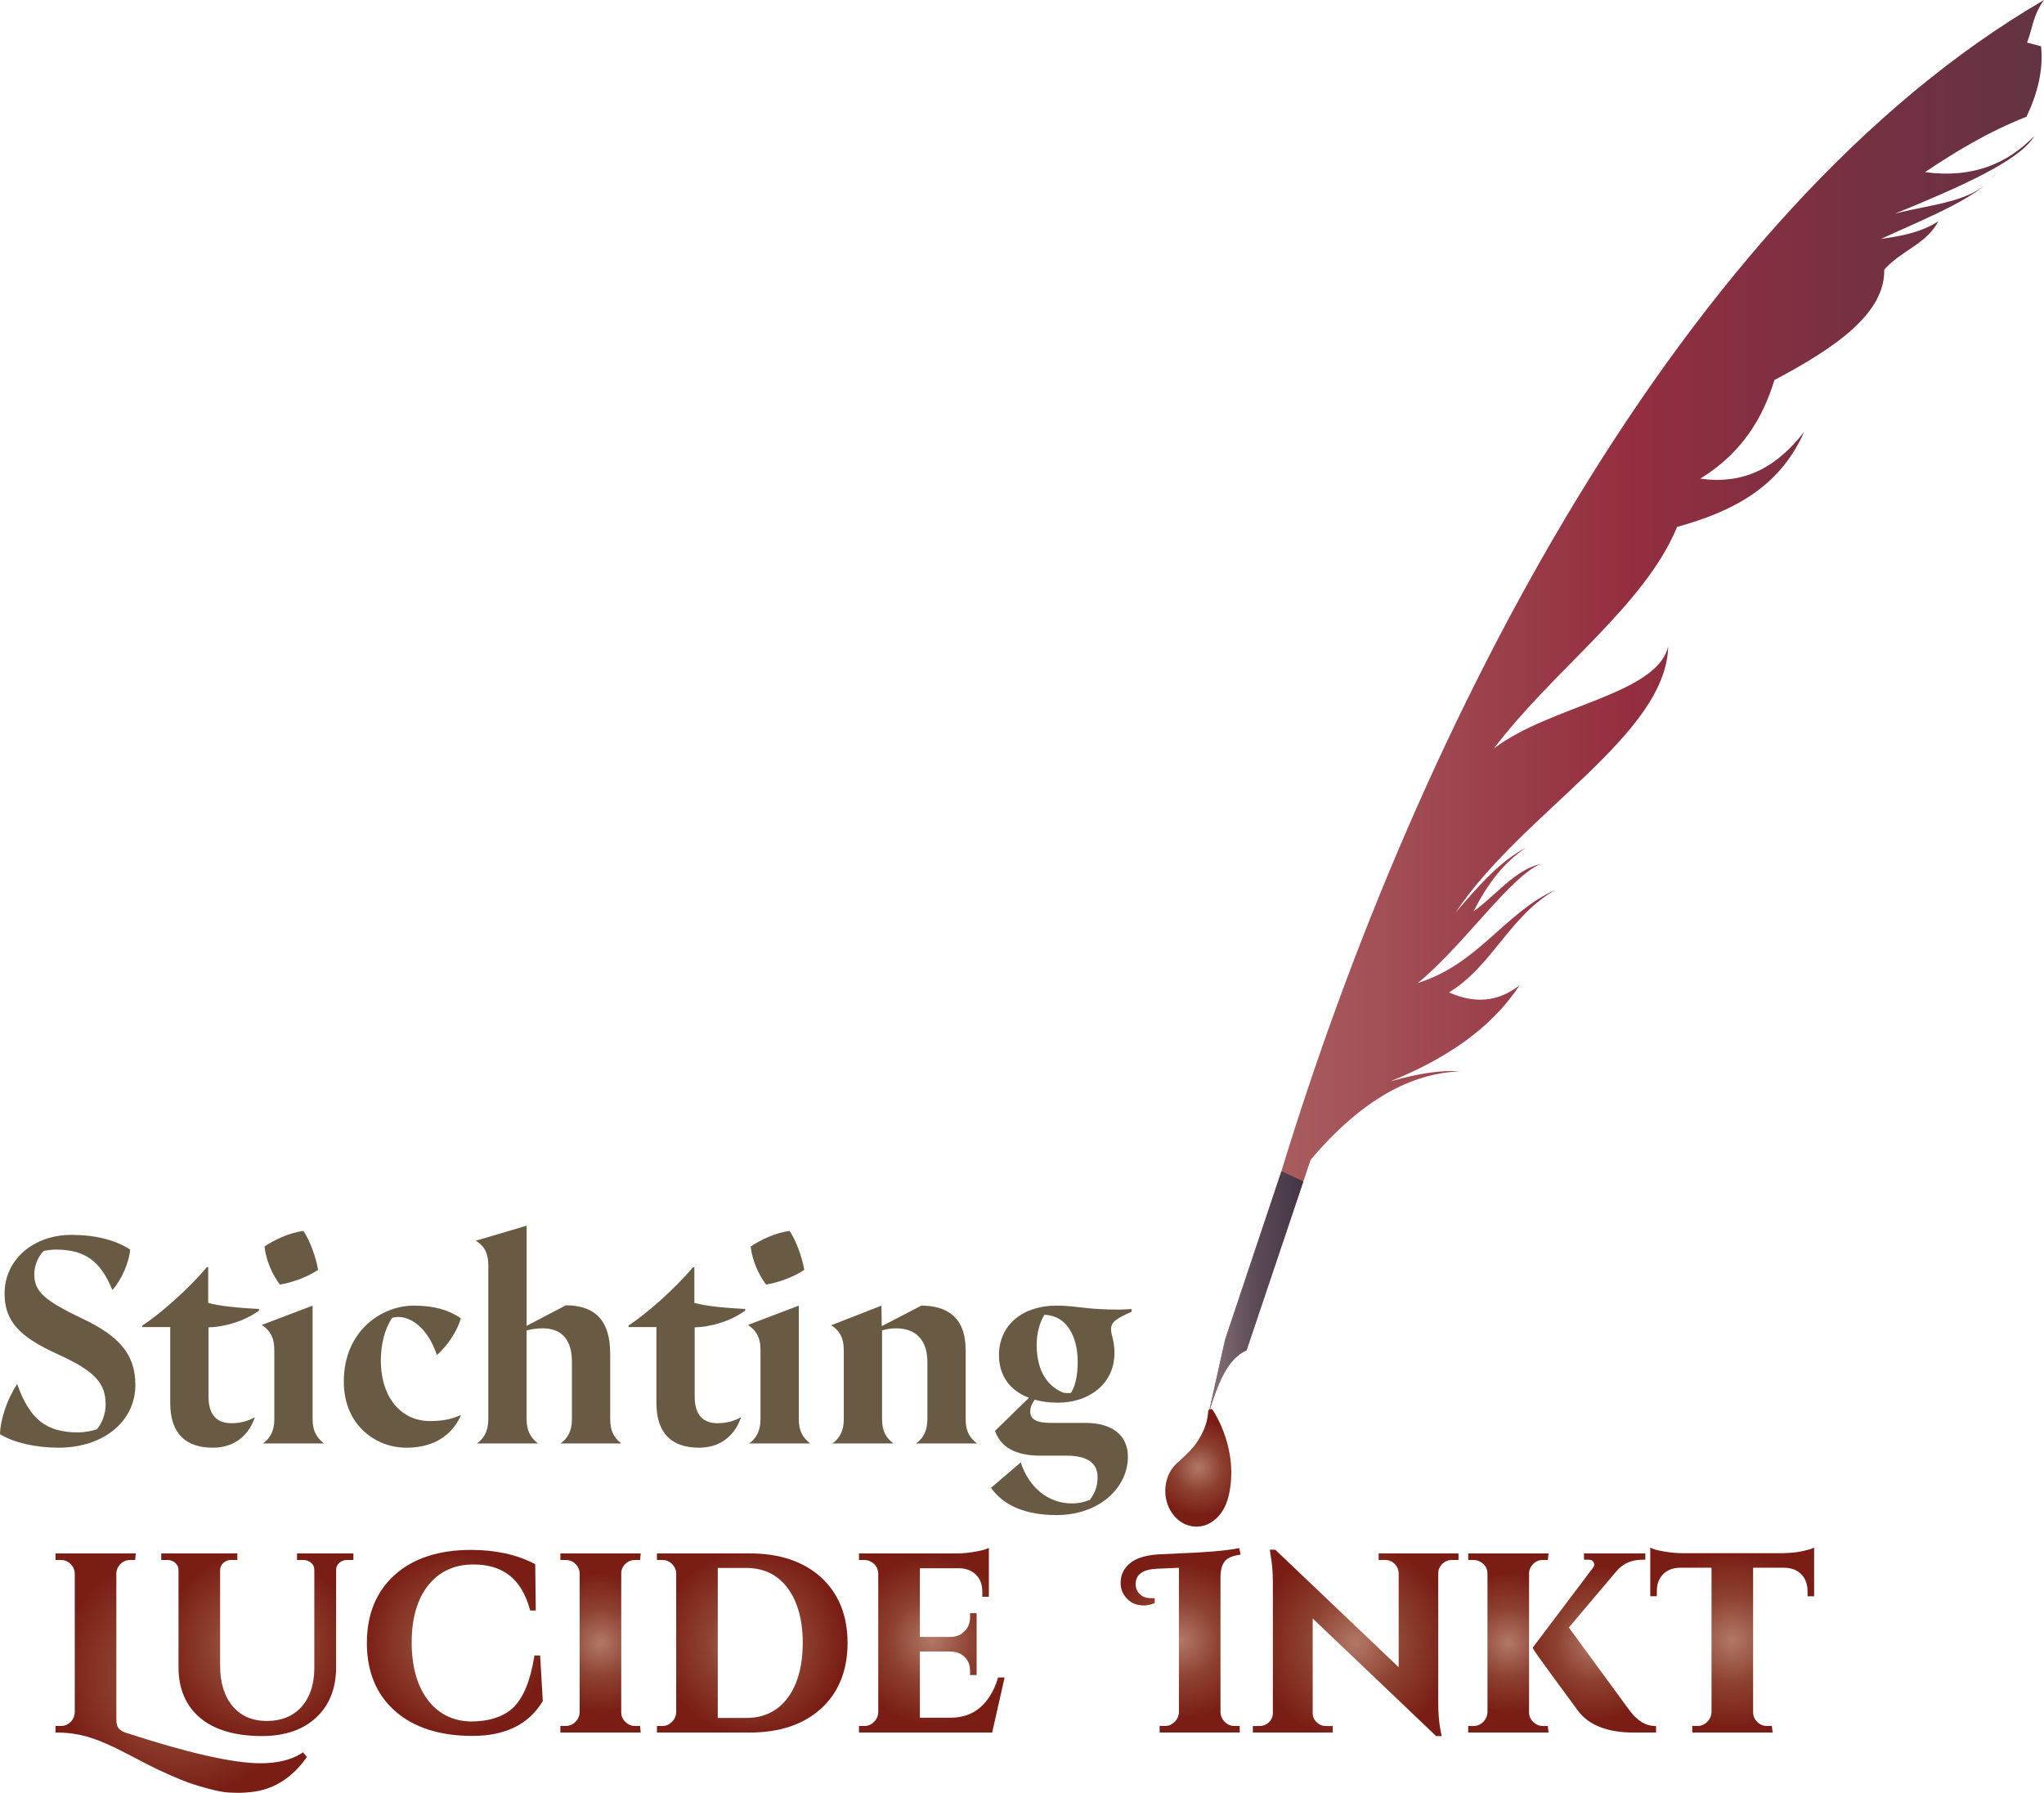
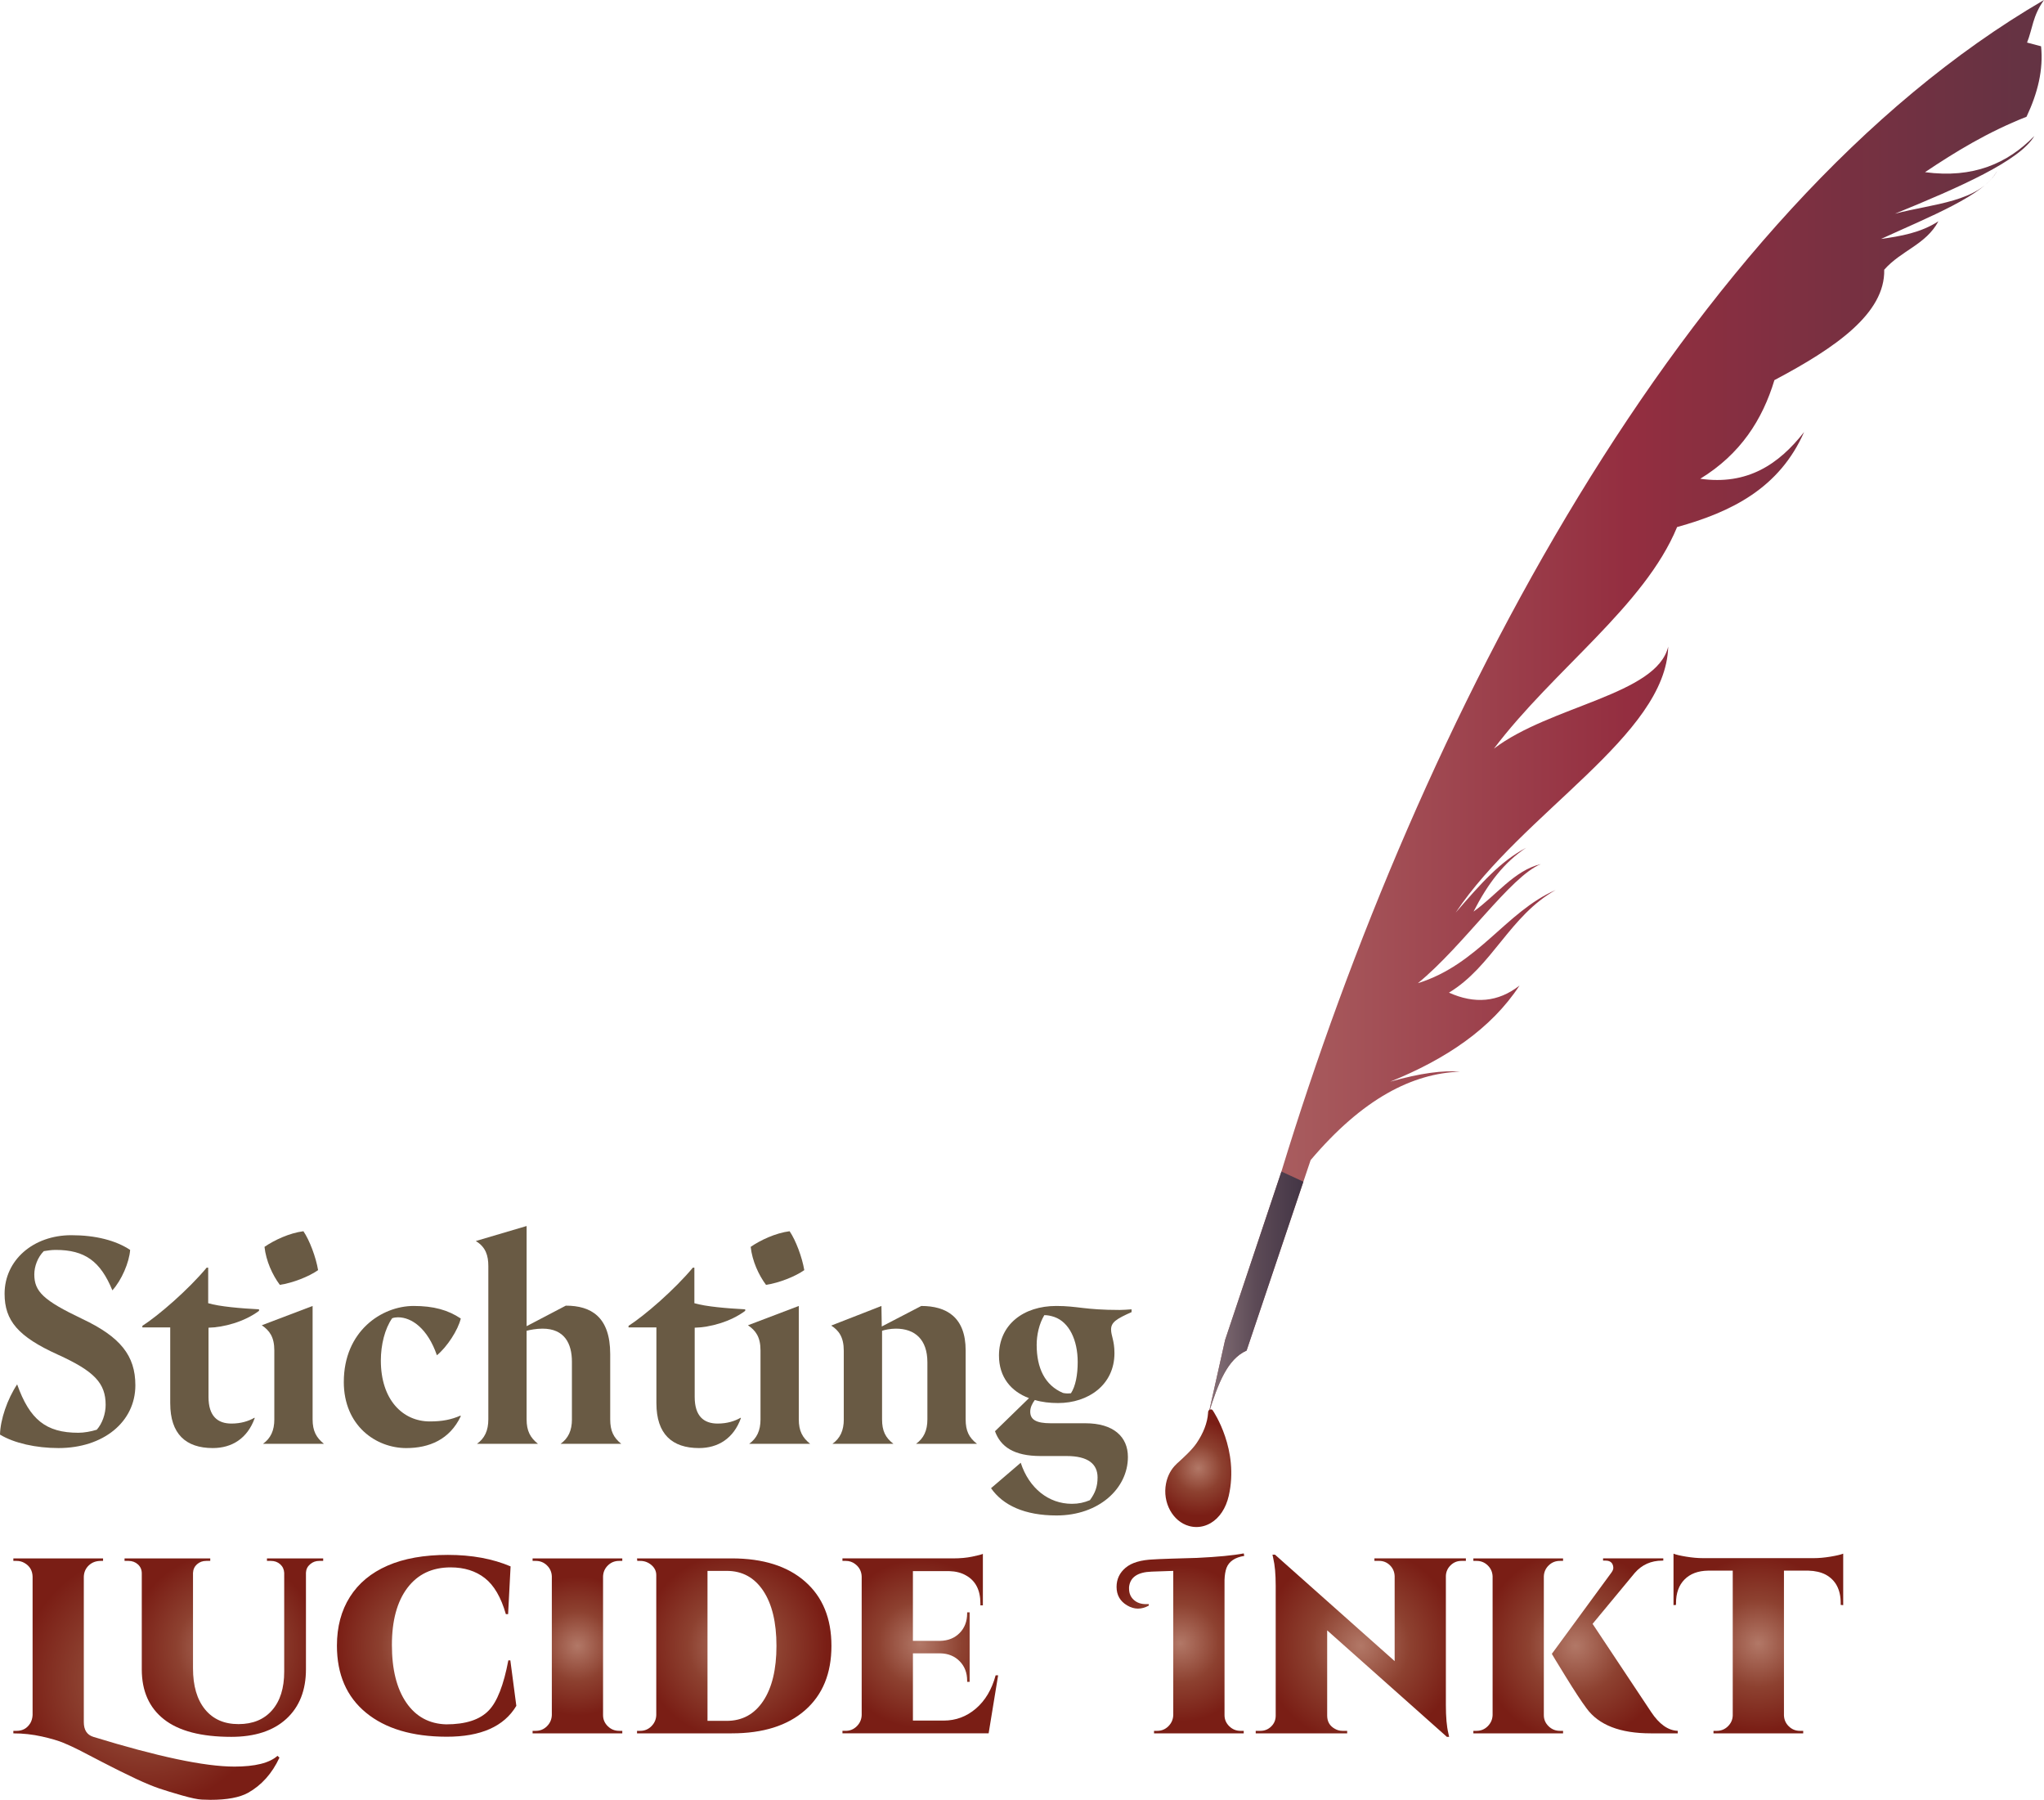
- <svg xmlns="http://www.w3.org/2000/svg" xmlns:xlink="http://www.w3.org/1999/xlink" id="Layer_1" viewBox="0 0 147.818 129.652">
+ <svg xmlns="http://www.w3.org/2000/svg" xmlns:xlink="http://www.w3.org/1999/xlink" id="Layer_1" viewBox="0 0 147.818 130.127">
  <defs>
-     <style>.cls-1{fill:#695a44;}.cls-2{fill:url(#linear-gradient);}.cls-3{fill:url(#Earthtone_19_Radial-3);}.cls-4{fill:url(#Earthtone_19_Radial-4);}.cls-5{fill:url(#Earthtone_19_Radial-5);}.cls-6{fill:url(#Earthtone_19_Radial-6);}.cls-7{fill:url(#Earthtone_19_Radial-7);}.cls-8{fill:url(#Earthtone_19_Radial-8);}.cls-9{fill:url(#Earthtone_19_Radial-9);}.cls-10{fill:url(#Earthtone_19_Radial-2);}.cls-11{fill:url(#Earthtone_19_Radial-12);}.cls-12{fill:url(#Earthtone_19_Radial-11);}.cls-13{fill:url(#Earthtone_19_Radial-10);}.cls-14{fill:url(#Earthtone_19_Radial);}.cls-15{fill:url(#Autumn_Crimson);}</style>
    <linearGradient id="Autumn_Crimson" x1="87.407" y1="51.099" x2="147.818" y2="51.099" gradientUnits="userSpaceOnUse">
      <stop offset="0" stop-color="#ad6766" />
      <stop offset=".014" stop-color="#ac6564" />
      <stop offset=".5" stop-color="#942e40" />
      <stop offset=".74" stop-color="#7a3041" />
      <stop offset="1" stop-color="#633343" />
    </linearGradient>
    <linearGradient id="linear-gradient" x1="87.407" y1="93.45" x2="94.258" y2="93.45" gradientUnits="userSpaceOnUse">
      <stop offset="0" stop-color="#867278" />
      <stop offset=".5" stop-color="#5c4a56" />
      <stop offset="1" stop-color="#433545" />
    </linearGradient>
    <radialGradient id="Earthtone_19_Radial" cx="86.658" cy="106.151" fx="86.658" fy="106.151" r="3.449" gradientUnits="userSpaceOnUse">
      <stop offset="0" stop-color="#b27867" />
      <stop offset=".5" stop-color="#8d4130" />
      <stop offset="1" stop-color="#7a1e15" />
    </radialGradient>
-     <radialGradient id="Earthtone_19_Radial-2" cx="13.105" cy="120.996" fx="13.105" fy="120.996" r="8.878" xlink:href="#Earthtone_19_Radial" />
-     <radialGradient id="Earthtone_19_Radial-3" cx="18.61" cy="118.944" fx="18.61" fy="118.944" r="6.779" xlink:href="#Earthtone_19_Radial" />
-     <radialGradient id="Earthtone_19_Radial-4" cx="32.89" cy="118.811" fx="32.89" fy="118.811" r="6.546" xlink:href="#Earthtone_19_Radial" />
-     <radialGradient id="Earthtone_19_Radial-5" cx="43.431" cy="118.817" fx="43.431" fy="118.817" r="5.02" xlink:href="#Earthtone_19_Radial" />
-     <radialGradient id="Earthtone_19_Radial-6" cx="54.401" cy="118.817" fx="54.401" fy="118.817" r="6.689" xlink:href="#Earthtone_19_Radial" />
-     <radialGradient id="Earthtone_19_Radial-7" cx="67.387" cy="118.619" fx="67.387" fy="118.619" r="6.012" xlink:href="#Earthtone_19_Radial" />
-     <radialGradient id="Earthtone_19_Radial-8" cx="85.38" cy="118.624" fx="85.38" fy="118.624" r="5.627" xlink:href="#Earthtone_19_Radial" />
-     <radialGradient id="Earthtone_19_Radial-9" cx="98.042" cy="118.808" fx="98.042" fy="118.808" r="7.097" xlink:href="#Earthtone_19_Radial" />
-     <radialGradient id="Earthtone_19_Radial-10" cx="109.082" cy="118.817" fx="109.082" fy="118.817" r="5.02" xlink:href="#Earthtone_19_Radial" />
-     <radialGradient id="Earthtone_19_Radial-11" cx="115.313" cy="118.817" fx="115.313" fy="118.817" r="5.558" xlink:href="#Earthtone_19_Radial" />
-     <radialGradient id="Earthtone_19_Radial-12" cx="125.269" cy="118.607" fx="125.269" fy="118.607" r="6.318" xlink:href="#Earthtone_19_Radial" />
+     <radialGradient id="Earthtone_19_Radial-2" cx="10.588" cy="121.399" fx="10.588" fy="121.399" r="9.186" xlink:href="#Earthtone_19_Radial" />
+     <radialGradient id="Earthtone_19_Radial-3" cx="16.189" cy="119.122" fx="16.189" fy="119.122" r="6.827" xlink:href="#Earthtone_19_Radial" />
+     <radialGradient id="Earthtone_19_Radial-4" cx="30.853" cy="118.991" fx="30.853" fy="118.991" r="6.53" xlink:href="#Earthtone_19_Radial" />
+     <radialGradient id="Earthtone_19_Radial-5" cx="41.759" cy="118.996" fx="41.759" fy="118.996" r="5.026" xlink:href="#Earthtone_19_Radial" />
+     <radialGradient id="Earthtone_19_Radial-6" cx="53.099" cy="118.996" fx="53.099" fy="118.996" r="6.686" xlink:href="#Earthtone_19_Radial" />
+     <radialGradient id="Earthtone_19_Radial-7" cx="66.553" cy="118.833" fx="66.553" fy="118.833" r="6.073" xlink:href="#Earthtone_19_Radial" />
+     <radialGradient id="Earthtone_19_Radial-8" cx="85.363" cy="118.815" fx="85.363" fy="118.815" r="5.641" xlink:href="#Earthtone_19_Radial" />
+     <radialGradient id="Earthtone_19_Radial-9" cx="98.41" cy="118.987" fx="98.41" fy="118.987" r="7.111" xlink:href="#Earthtone_19_Radial" />
+     <radialGradient id="Earthtone_19_Radial-10" cx="113.941" cy="118.996" fx="113.941" fy="118.996" r="6.878" xlink:href="#Earthtone_19_Radial" />
+     <radialGradient id="Earthtone_19_Radial-11" cx="127.16" cy="118.824" fx="127.16" fy="118.824" r="6.318" xlink:href="#Earthtone_19_Radial" />
  </defs>
-   <path class="cls-15" d="M92.669,84.702C102.592,52.224,121.675,15.211,147.818,0c-.828,1.161-.817,2.05-1.225,3.077.338.09.675.179,1.013.269.177,1.684-.241,3.381-1.051,5.094-2.807,1.11-5.129,2.525-7.341,4.008,3.476.466,5.972-.629,7.906-2.618-1.044,1.79-5.372,3.697-10.082,5.622,2.746-.733,6.092-.814,7.394-3.101-.883,1.748-4.9,3.32-8.398,4.924,1.441-.201,2.874-.45,4.147-1.276-.905,1.693-2.677,2.097-3.918,3.501.071,3.165-3.527,5.648-7.941,7.983-.867,2.865-2.452,5.348-5.363,7.131,3.403.483,5.683-1.04,7.511-3.381-1.792,4.072-5.264,5.785-9.186,6.873-2.348,5.699-8.928,10.312-13.245,16.019,4.074-3.103,11.773-3.893,12.602-7.376-.157,6.425-10.523,11.978-15.37,19.233,1.867-2.156,3.24-3.704,5.094-4.688-1.596,1.064-2.748,2.556-3.803,4.613,1.624-1.145,2.944-2.98,4.871-3.434-2.214.894-5.597,5.922-8.895,8.612,4.386-1.366,6.348-5.154,9.965-6.738-3.324,1.863-4.586,5.531-7.716,7.42,1.849.834,3.558.697,5.103-.514-2.05,3.125-5.326,5.324-9.349,6.95,2.214-.629,3.827-.823,5.048-.724-3.452.132-7.03,1.938-10.806,6.394l-4.635,13.774c-1.373.609-2.059,2.348-2.741,4.551l1.19-5.319,4.072-12.177Z" />
-   <path class="cls-2" d="M94.258,85.435l-4.107,12.212c-1.375.609-2.061,2.348-2.743,4.551l1.19-5.319,4.072-12.177,1.589.733Z" />
-   <path class="cls-14" d="M87.697,101.96c-.045-.065-.126-.073-.199-.051-.074.021-.128.11-.131.187l-.003.076c-.046.689-.334,1.44-.833,2.172-.317.466-.904,1.01-1.431,1.484-.008.007-.015.017-.022.025-.386.361-.646.847-.755,1.41-.264,1.365.483,2.741,1.665,3.066.177.049.355.074.535.074.361,0,.717-.1,1.042-.292.629-.373,1.088-1.067,1.293-1.952.772-3.33-1.083-6.085-1.161-6.2Z" />
-   <path class="cls-1" d="M0,103.722c.023-1.085.532-2.569,1.24-3.633.908,2.547,2.082,3.499,4.429,3.499.399,0,.908-.088,1.329-.22.399-.444.642-1.152.642-1.795,0-1.573-.819-2.436-3.455-3.633-2.879-1.305-3.853-2.457-3.853-4.405,0-2.414,2.059-4.231,4.828-4.231,1.75,0,3.211.376,4.252,1.064-.067.908-.62,2.192-1.285,2.923-.864-2.105-1.993-2.923-4.096-2.923-.311,0-.576.043-.864.088-.443.442-.686,1.107-.686,1.683,0,1.24.664,1.881,3.454,3.21,2.769,1.307,3.854,2.658,3.854,4.806,0,2.658-2.325,4.539-5.558,4.539-1.617,0-3.212-.354-4.23-.973Z" />
-   <path class="cls-1" d="M12.31,101.463v-5.492h-2.015v-.112c1.173-.753,3.321-2.612,4.65-4.207h.111v2.569c.82.244,2.37.375,3.676.442v.11c-1.062.798-2.568,1.197-3.653,1.219v5.005c0,1.396.663,1.926,1.66,1.926.687,0,1.24-.177,1.661-.421l.023.022c-.532,1.484-1.661,2.17-3.034,2.17-1.949,0-3.078-1.018-3.078-3.232Z" />
-   <path class="cls-1" d="M19.838,102.615v-4.983c0-.975-.354-1.441-.907-1.816l3.676-1.396v8.195c0,.841.265,1.327.819,1.771h-4.406c.553-.399.819-.953.819-1.771ZM19.129,90.146c.709-.486,1.794-.997,2.813-1.129.442.643.908,1.883,1.062,2.813-.664.466-1.838.93-2.768,1.063-.532-.71-.997-1.728-1.108-2.747Z" />
-   <path class="cls-1" d="M24.864,99.912c0-3.676,2.746-5.492,5.049-5.492,1.44,0,2.481.289,3.41.908-.2.841-.997,2.06-1.727,2.658-.664-1.926-1.816-2.746-2.813-2.746-.155,0-.288.022-.421.067-.532.753-.82,1.926-.82,3.057,0,2.856,1.595,4.405,3.543,4.405.908,0,1.55-.132,2.214-.421l.023.045c-.797,1.683-2.281,2.302-3.942,2.302-2.192,0-4.517-1.616-4.517-4.782Z" />
-   <path class="cls-1" d="M41.36,102.615v-4.163c0-1.307-.531-2.392-2.126-2.392-.442,0-.907.088-1.151.155v6.4c0,.841.265,1.327.819,1.771h-4.406c.553-.399.819-.953.819-1.771v-11.073c0-.753-.177-1.374-.907-1.817l3.676-1.085v7.242l2.834-1.484c1.815,0,3.211.798,3.211,3.499v4.718c0,.841.244,1.327.797,1.771h-4.384c.553-.399.819-.953.819-1.771Z" />
-   <path class="cls-1" d="M47.47,101.463v-5.492h-2.015v-.112c1.173-.753,3.321-2.612,4.65-4.207h.111v2.569c.82.244,2.37.375,3.676.442v.11c-1.062.798-2.568,1.197-3.653,1.219v5.005c0,1.396.663,1.926,1.66,1.926.687,0,1.24-.177,1.661-.421l.023.022c-.532,1.484-1.661,2.17-3.034,2.17-1.949,0-3.078-1.018-3.078-3.232Z" />
-   <path class="cls-1" d="M54.998,102.615v-4.983c0-.975-.354-1.441-.907-1.816l3.676-1.396v8.195c0,.841.265,1.327.819,1.771h-4.406c.553-.399.819-.953.819-1.771ZM54.289,90.146c.709-.486,1.794-.997,2.813-1.129.442.643.908,1.883,1.062,2.813-.664.466-1.838.93-2.768,1.063-.532-.71-.997-1.728-1.108-2.747Z" />
-   <path class="cls-1" d="M61.02,102.615v-4.961c0-.975-.355-1.462-.908-1.816l3.632-1.417.023,1.484,2.856-1.484c1.816,0,3.211.798,3.211,3.212v4.983c0,.841.244,1.327.82,1.771h-4.407c.554-.399.82-.953.82-1.771v-4.12c0-1.661-.908-2.436-2.281-2.436-.376,0-.819.088-.997.155v6.4c0,.841.244,1.327.82,1.771h-4.407c.554-.399.82-.953.82-1.771Z" />
-   <path class="cls-1" d="M80.351,96.126c0,.442.244.796.244,1.704,0,2.304-1.905,3.609-4.075,3.609-.598,0-1.173-.065-1.684-.22-.199.265-.331.552-.331.841,0,.576.421.841,1.483.841h2.502c2.037,0,3.078.975,3.078,2.436,0,2.282-2.104,4.23-5.16,4.23-2.303,0-3.875-.731-4.738-1.972l2.147-1.838c.598,1.838,2.015,2.968,3.698,2.968.486,0,.885-.088,1.306-.265.376-.509.553-.975.553-1.639,0-.975-.686-1.551-2.236-1.551h-1.882c-1.949,0-2.901-.686-3.3-1.793l2.458-2.392c-1.306-.487-2.17-1.527-2.17-3.078,0-2.237,1.772-3.587,4.142-3.587,1.55,0,2.037.289,4.584.289.288,0,.509-.024.863-.045v.201c-1.085.485-1.483.729-1.483,1.262ZM77.937,98.473c0-1.594-.62-2.88-1.684-3.255-.265-.088-.486-.134-.73-.134-.376.621-.553,1.439-.553,2.148,0,1.683.598,2.923,1.904,3.477.178.043.399.043.576.022.332-.509.487-1.329.487-2.259Z" />
-   <path class="cls-10" d="M21.804,126.796c-.744.477-1.739.719-2.958.719-1.989,0-5.278-.747-9.777-2.219-.17-.053-.327-.147-.466-.283-.124-.117-.189-.365-.189-.716v-10.49c0-.191.045-.354.141-.502.201-.33.496-.49.904-.49h.316l.045-.476h-5.807v.476h.383c.276,0,.506.093.702.283.197.192.298.426.309.709v10.015c-.011.285-.115.526-.308.713-.199.191-.428.284-.703.284h-.383v.475h.147c1.014,0,2.017.197,2.986.587.349.132.71.289,1.075.465.371.182.808.399,1.307.659l1.293.67c.366.189.832.408,1.383.655.542.242,1.038.444,1.474.602.437.155.934.305,1.477.445.555.145 1.0.229,1.323.25.311.018.584.026.821.026.246,0,.535-.018.857-.055,1.578-.159,2.915-.981,3.974-2.446l.069-.096-.288-.328-.106.068Z" />
-   <path class="cls-3" d="M21.482,112.815h.437c.231,0,.421.068.582.207.155.136.23.304.23.513v7.142c-.011,1.164-.327,2.096-.939,2.77-.608.67-1.447,1.009-2.496,1.009-1.047,0-1.879-.36-2.473-1.069-.601-.716-.905-1.706-.905-2.944v-6.903c.009-.212.087-.382.241-.52.153-.138.339-.206.569-.206h.437v-.476h-5.503v.476h.437c.23,0,.419.07.579.215.157.141.232.319.232.542v7.017c0,1.546.529,2.774,1.571,3.649,1.035.87,2.54,1.31,4.472,1.31,1.646,0,2.964-.452,3.917-1.344.954-.892,1.438-2.115,1.438-3.633v-7.055c0-.197.075-.359.23-.494.161-.14.345-.208.564-.208h.454v-.476h-4.076v.476Z" />
-   <path class="cls-4" d="M38.65,119.718l-.02.123c-.281,1.719-.789,2.945-1.51,3.645-.705.668-1.748,1.008-3.096,1.008-1.297-.036-2.338-.564-3.096-1.569-.766-1.017-1.155-2.417-1.155-4.161,0-1.742.406-3.132,1.206-4.133.793-.989,1.89-1.491,3.259-1.491,2.14,0,3.472,1.054,4.072,3.22l.03.108h.406l-.04-3.348-.078-.041c-1.27-.659-2.807-.993-4.57-.993-2.318,0-4.17.606-5.506,1.802-1.34,1.199-2.02,2.858-2.02,4.929,0,2.073.686,3.73,2.039,4.922,1.348,1.19,3.224,1.795,5.577,1.799h.03c2.356,0,4.056-.836,5.052-2.485l.024-.039-.193-3.295h-.409Z" />
-   <path class="cls-5" d="M45.225,113.099c.203-.191.435-.284.712-.284h.351l.048-.476h-5.809v.476h.382c.276,0,.506.092.702.283.197.192.298.42.309.691v10.032c-.011.273-.116.51-.311.705-.197.197-.426.292-.701.292h-.382v.475h5.809l-.048-.475h-.351c-.276,0-.508-.097-.711-.294-.2-.193-.298-.421-.298-.697v-10.038c0-.276.097-.502.297-.69Z" />
-   <path class="cls-6" d="M59.383,114.077c-1.263-1.153-3-1.738-5.163-1.738h-6.712v.476h.382c.267,0,.489.085.679.259.192.177.301.387.333.624v10.124c-.01.273-.114.51-.311.704-.197.198-.426.293-.701.293h-.382v.475h6.712c2.162,0,3.899-.584,5.163-1.738,1.268-1.157,1.911-2.753,1.911-4.74,0-1.986-.643-3.58-1.911-4.738v-.001ZM58.052,118.816c0,1.109-.167,2.086-.496,2.901-.324.808-.797,1.437-1.404,1.872-.604.431-1.333.65-2.167.65h-2.077v-10.847h2.077c1.246,0,2.245.485,2.967,1.443.729.97,1.1,2.309,1.1,3.981Z" />
-   <path class="cls-7" d="M72.148,121.414c-.278.895-.711,1.596-1.285,2.083-.567.481-1.279.725-2.119.725h-2.22v-4.788h2.249c.272.011.511.077.727.197.44.264.653.659.653,1.212v.292h.474v-4.472h-.474v.309c0,.398-.129.723-.392.991-.266.27-.594.407-.999.418h-2.239v-4.968h2.884c.499.021.901.185,1.193.488.294.305.437.701.437,1.209v.364h.476v-3.53l-.201.081c-.171.069-.479.139-.911.209s-.839.106-1.206.106h-7.074v.476h.382c.169,0,.331.041.49.125.319.182.489.451.521.812v10.069c-.01.273-.114.51-.311.704-.197.198-.426.293-.701.293h-.382v.475h9.633l.898-3.984h-.473l-.032.103Z" />
-   <path class="cls-8" d="M88.563,112.921c.185-.234.522-.391,1.004-.47l.152-.024-.1-.473-.141.026c-.863.167-2.285.286-4.227.359-.861.037-1.369.061-1.524.072-.896.062-1.573.277-2.01.64-.449.369-.676.849-.676,1.425,0,.369.114.703.337.993.316.422.775.636,1.365.636.186,0,.41-.045.663-.134l.099-.035v-.361h-.255c-.361,0-.632-.096-.827-.292-.197-.194-.292-.429-.292-.718,0-.709.511-1.075,1.56-1.118l1.566-.066v10.439c-.011.273-.115.51-.312.705-.194.197-.423.292-.701.292h-.382v.475h5.793v-.475h-.382c-.275,0-.504-.096-.701-.293-.196-.194-.299-.431-.308-.698v-9.818c.009-.481.112-.847.301-1.088Z" />
-   <path class="cls-9" d="M99.703,112.815h.472c.266,0,.487.09.675.273.19.186.288.411.299.682v6.801l-8.884-8.462-.043-.04h-.39l.06.448c.105.513.159,1.173.159,1.96v9.386c0,.276-.092.499-.28.682-.191.185-.418.275-.693.275h-.474v.475h5.775v-.475h-.492c-.262,0-.483-.09-.674-.275-.189-.184-.281-.402-.281-.664v-6.836l8.885,8.464.043.04h.4l-.089-.448c-.107-.548-.161-1.225-.161-2.016v-9.327c.011-.265.109-.483.3-.67.19-.184.411-.274.674-.274h.492v-.476h-5.775v.476Z" />
-   <path class="cls-13" d="M111.589,124.819c-.276,0-.508-.097-.712-.294-.2-.193-.298-.421-.298-.697v-10.038c0-.179.045-.337.14-.484.201-.33.485-.49.87-.49h.351l.046-.476h-5.808v.476h.382c.178,0,.343.043.489.127.341.191.511.469.522.848v10.032c-.011.273-.115.51-.311.704-.197.198-.426.293-.701.293h-.382v.475h5.808l-.046-.475h-.351Z" />
-   <path class="cls-12" d="M117.892,123.757l-4.435-6.055,3.45-4.089c.482-.55,1.091-.817,1.86-.817h.22v-.458h-4.436v.458h.329c.245,0,.331.11.375.193.025.047.038.109.038.183,0,.061-.039.143-.115.238l-4.287,5.679-.03.039v.05c0,.075,0,.121,3.267,4.556.785,1.035,2.133,1.56,4.007,1.56h1.629v-.469l-.141-.006c-.627-.023-1.21-.382-1.732-1.062Z" />
-   <path class="cls-11" d="M130.99,112.007c-.072.031-.296.089-.661.173-.362.082-.84.129-1.416.141h-7.287c-.364,0-.756-.035-1.198-.106-.427-.07-.723-.14-.88-.208l-.205-.087v3.517h.476v-.364c0-.508.146-.908.446-1.218.303-.312.701-.469,1.215-.48h2.294v10.474c-.022.27-.129.495-.327.686-.193.189-.423.284-.683.284h-.382v.475h5.81l-.052-.475h-.347c-.277,0-.506-.093-.703-.284-.197-.19-.297-.416-.308-.69v-10.469h2.272c.512.01.921.171,1.218.48.3.311.446.71.446,1.218v.364h.476v-3.516l-.205.086Z" />
+   <path d="M92.669,84.702C102.592,52.224,121.675,15.211,147.818,0c-.828,1.161-.817,2.05-1.225,3.077.338.09.675.179,1.013.269.177,1.684-.241,3.381-1.051,5.094-2.807,1.11-5.129,2.525-7.341,4.008,3.476.466,5.972-.629,7.906-2.618-1.044,1.79-5.372,3.697-10.082,5.622,2.746-.733,6.092-.814,7.394-3.101-.883,1.748-4.9,3.32-8.398,4.924,1.441-.201,2.874-.45,4.147-1.276-.905,1.693-2.677,2.097-3.918,3.501.071,3.165-3.527,5.648-7.941,7.983-.867,2.865-2.452,5.348-5.363,7.131,3.403.483,5.683-1.04,7.511-3.381-1.792,4.072-5.264,5.785-9.186,6.873-2.348,5.699-8.928,10.312-13.245,16.019,4.074-3.103,11.773-3.893,12.602-7.376-.157,6.425-10.523,11.978-15.37,19.233,1.867-2.156,3.24-3.704,5.094-4.688-1.596,1.064-2.748,2.556-3.803,4.613,1.624-1.145,2.944-2.98,4.871-3.434-2.214.894-5.597,5.922-8.895,8.612,4.386-1.366,6.348-5.154,9.965-6.738-3.324,1.863-4.586,5.531-7.716,7.42,1.849.834,3.558.697,5.103-.514-2.05,3.125-5.326,5.324-9.349,6.95,2.214-.629,3.827-.823,5.048-.724-3.452.132-7.03,1.938-10.806,6.394l-4.635,13.774c-1.373.609-2.059,2.348-2.741,4.551l1.19-5.319,4.072-12.177Z" fill="url(#Autumn_Crimson)" />
+   <path d="M94.258,85.435l-4.107,12.212c-1.375.609-2.061,2.348-2.743,4.551l1.19-5.319,4.072-12.177,1.589.733Z" fill="url(#linear-gradient)" />
+   <path d="M87.697,101.96c-.045-.065-.126-.073-.199-.051-.074.021-.128.11-.131.187l-.003.076c-.046.689-.334,1.44-.833,2.172-.317.466-.904,1.01-1.431,1.484-.008.007-.015.017-.022.025-.386.361-.646.847-.755,1.41-.264,1.365.483,2.741,1.665,3.066.177.049.355.074.535.074.361,0,.717-.1,1.042-.292.629-.373,1.088-1.067,1.293-1.952.772-3.33-1.083-6.085-1.161-6.2Z" fill="url(#Earthtone_19_Radial)" />
+   <path d="M0,103.722c.023-1.085.532-2.569,1.24-3.633.908,2.547,2.082,3.499,4.429,3.499.399,0,.908-.088,1.329-.22.399-.444.642-1.152.642-1.795,0-1.573-.819-2.436-3.455-3.633-2.879-1.305-3.853-2.457-3.853-4.405,0-2.414,2.059-4.231,4.828-4.231,1.75,0,3.211.376,4.252,1.064-.067.908-.62,2.192-1.285,2.923-.864-2.105-1.993-2.923-4.096-2.923-.311,0-.576.043-.864.088-.443.442-.686,1.107-.686,1.683,0,1.24.664,1.881,3.454,3.21,2.769,1.307,3.854,2.658,3.854,4.806,0,2.658-2.325,4.539-5.558,4.539-1.617,0-3.212-.354-4.23-.973Z" fill="#695a44" />
+   <path d="M12.31,101.463v-5.492h-2.015v-.112c1.173-.753,3.321-2.612,4.65-4.207h.111v2.569c.82.244,2.37.375,3.676.442v.11c-1.062.798-2.568,1.197-3.653,1.219v5.005c0,1.396.663,1.926,1.66,1.926.687,0,1.24-.177,1.661-.421l.023.022c-.532,1.484-1.661,2.17-3.034,2.17-1.949,0-3.078-1.018-3.078-3.232Z" fill="#695a44" />
+   <path d="M19.838,102.615v-4.983c0-.975-.354-1.441-.907-1.816l3.676-1.396v8.195c0,.841.265,1.327.819,1.771h-4.406c.553-.399.819-.953.819-1.771ZM19.129,90.146c.709-.486,1.794-.997,2.813-1.129.442.643.908,1.883,1.062,2.813-.664.466-1.838.93-2.768,1.063-.532-.71-.997-1.728-1.108-2.747Z" fill="#695a44" />
+   <path d="M24.864,99.912c0-3.676,2.746-5.492,5.049-5.492,1.44,0,2.481.289,3.41.908-.2.841-.997,2.06-1.727,2.658-.664-1.926-1.816-2.746-2.813-2.746-.155,0-.288.022-.421.067-.532.753-.82,1.926-.82,3.057,0,2.856,1.595,4.405,3.543,4.405.908,0,1.55-.132,2.214-.421l.023.045c-.797,1.683-2.281,2.302-3.942,2.302-2.192,0-4.517-1.616-4.517-4.782Z" fill="#695a44" />
+   <path d="M41.36,102.615v-4.163c0-1.307-.531-2.392-2.126-2.392-.442,0-.907.088-1.151.155v6.4c0,.841.265,1.327.819,1.771h-4.406c.553-.399.819-.953.819-1.771v-11.073c0-.753-.177-1.374-.907-1.817l3.676-1.085v7.242l2.834-1.484c1.815,0,3.211.798,3.211,3.499v4.718c0,.841.244,1.327.797,1.771h-4.384c.553-.399.819-.953.819-1.771Z" fill="#695a44" />
+   <path d="M47.47,101.463v-5.492h-2.015v-.112c1.173-.753,3.321-2.612,4.65-4.207h.111v2.569c.82.244,2.37.375,3.676.442v.11c-1.062.798-2.568,1.197-3.653,1.219v5.005c0,1.396.663,1.926,1.66,1.926.687,0,1.24-.177,1.661-.421l.023.022c-.532,1.484-1.661,2.17-3.034,2.17-1.949,0-3.078-1.018-3.078-3.232Z" fill="#695a44" />
+   <path d="M54.998,102.615v-4.983c0-.975-.354-1.441-.907-1.816l3.676-1.396v8.195c0,.841.265,1.327.819,1.771h-4.406c.553-.399.819-.953.819-1.771ZM54.289,90.146c.709-.486,1.794-.997,2.813-1.129.442.643.908,1.883,1.062,2.813-.664.466-1.838.93-2.768,1.063-.532-.71-.997-1.728-1.108-2.747Z" fill="#695a44" />
+   <path d="M61.02,102.615v-4.961c0-.975-.355-1.462-.908-1.816l3.632-1.417.023,1.484,2.856-1.484c1.816,0,3.211.798,3.211,3.212v4.983c0,.841.244,1.327.82,1.771h-4.407c.554-.399.82-.953.82-1.771v-4.12c0-1.661-.908-2.436-2.281-2.436-.376,0-.819.088-.997.155v6.4c0,.841.244,1.327.82,1.771h-4.407c.554-.399.82-.953.82-1.771Z" fill="#695a44" />
+   <path d="M80.351,96.126c0,.442.244.796.244,1.704,0,2.304-1.905,3.609-4.075,3.609-.598,0-1.173-.065-1.684-.22-.199.265-.331.552-.331.841,0,.576.421.841,1.483.841h2.502c2.037,0,3.078.975,3.078,2.436,0,2.282-2.104,4.23-5.16,4.23-2.303,0-3.875-.731-4.738-1.972l2.147-1.838c.598,1.838,2.015,2.968,3.698,2.968.486,0,.885-.088,1.306-.265.376-.509.553-.975.553-1.639,0-.975-.686-1.551-2.236-1.551h-1.882c-1.949,0-2.901-.686-3.3-1.793l2.458-2.392c-1.306-.487-2.17-1.527-2.17-3.078,0-2.237,1.772-3.587,4.142-3.587,1.55,0,2.037.289,4.584.289.288,0,.509-.024.863-.045v.201c-1.085.485-1.483.729-1.483,1.262ZM77.937,98.473c0-1.594-.62-2.88-1.684-3.255-.265-.088-.486-.134-.73-.134-.376.621-.553,1.439-.553,2.148,0,1.683.598,2.923,1.904,3.477.178.043.399.043.576.022.332-.509.487-1.329.487-2.259Z" fill="#695a44" />
+   <path d="M16.94,127.724c1.506,0,2.548-.259,3.126-.777l.144.127c-.53,1.144-1.289,1.994-2.276,2.548-.615.337-1.519.505-2.711.505-.121,0-.328-.006-.624-.018s-.772-.112-1.427-.298c-.657-.187-1.208-.355-1.654-.506-.446-.151-1.006-.383-1.68-.696-.843-.398-1.651-.798-2.421-1.201-.771-.404-1.334-.696-1.689-.876-.356-.181-.727-.352-1.112-.515s-.916-.319-1.59-.47c-.674-.151-1.362-.226-2.06-.226v-.181h.235c.433,0,.765-.186.993-.56.097-.169.151-.362.163-.578v-10.011c-.012-.446-.211-.777-.596-.994-.169-.097-.356-.145-.56-.145h-.235v-.181h6.487v.181h-.163c-.349,0-.638.108-.868.325-.228.217-.349.488-.361.813v10.517c0,.567.228.922.686,1.066,4.663,1.433,8.06,2.15,10.192,2.15Z" fill="url(#Earthtone_19_Radial-2)" />
+   <path d="M23.372,112.852h-.289c-.253,0-.472.081-.659.244-.187.162-.286.364-.298.605v6.975c0,1.53-.473,2.728-1.419,3.596-.946.867-2.275,1.301-3.985,1.301-2.168,0-3.788-.422-4.861-1.265s-1.608-2.048-1.608-3.614v-6.939c0-.265-.094-.482-.28-.65-.187-.169-.413-.253-.677-.253h-.289v-.181h6.198v.181h-.289c-.265,0-.487.081-.669.244-.18.162-.277.37-.289.623v6.903c0,1.265.289,2.253.868,2.964s1.385,1.066,2.421,1.066,1.846-.334,2.43-1.003.876-1.599.876-2.792v-7.138c-.012-.253-.109-.461-.289-.623-.18-.163-.404-.244-.669-.244h-.289v-.181h4.066v.181Z" fill="url(#Earthtone_19_Radial-3)" />
+   <path d="M24.366,118.978c0-1.361.314-2.536.94-3.524.625-.988,1.532-1.741,2.72-2.259,1.186-.518,2.641-.777,4.364-.777s3.234.277,4.535.831l-.18,3.451h-.163c-.349-1.217-.855-2.084-1.518-2.602-.663-.518-1.488-.777-2.475-.777-1.337,0-2.379.494-3.126,1.482-.747.988-1.121,2.365-1.121,4.129s.346,3.153,1.039,4.165c.692,1.012,1.654,1.536,2.882,1.572,1.421,0,2.451-.337,3.09-1.012.602-.626,1.071-1.831,1.409-3.614h.145l.433,3.289c-.891,1.494-2.575,2.238-5.05,2.232-2.476-.006-4.416-.584-5.819-1.735-1.403-1.151-2.105-2.768-2.105-4.852Z" fill="url(#Earthtone_19_Radial-4)" />
+   <path d="M38.751,125.139c.313,0,.58-.111.804-.334.223-.223.34-.491.352-.804v-10.029c-.012-.313-.129-.578-.352-.795-.224-.217-.491-.325-.804-.325h-.235v-.181h6.487v.181h-.235c-.313,0-.581.108-.804.325-.223.217-.34.482-.352.795v10.029c0,.313.114.581.343.804.228.223.5.334.813.334h.235v.181h-6.487v-.181h.235Z" fill="url(#Earthtone_19_Radial-5)" />
+   <path d="M58.221,114.343c1.272,1.115,1.907,2.666,1.907,4.653s-.635,3.539-1.907,4.653c-1.271,1.115-3.038,1.671-5.303,1.671h-6.849v-.181h.235c.313,0,.58-.111.804-.334.223-.223.34-.491.352-.804v-10.119c0-.289-.118-.533-.352-.732-.235-.199-.503-.298-.804-.298h-.218l-.018-.181h6.849c2.265,0,4.032.557,5.303,1.671ZM51.165,113.575v10.842h1.391c1.121,0,2-.479,2.638-1.437s.958-2.286.958-3.984-.32-3.027-.958-3.985-1.518-1.437-2.638-1.437h-1.391Z" fill="url(#Earthtone_19_Radial-6)" />
+   <path d="M61.159,125.139c.313,0,.58-.111.804-.334.223-.223.34-.491.352-.804v-10.011c-.012-.385-.174-.693-.487-.922-.193-.145-.416-.217-.669-.217h-.235v-.181h8.005c.519,0,.979-.042,1.382-.127.404-.084.66-.15.769-.199v3.723h-.181v-.145c0-.964-.349-1.638-1.048-2.024-.337-.193-.74-.295-1.211-.307h-2.62v5.042h1.97c.578-.012,1.048-.202,1.41-.569.361-.367.542-.84.542-1.419v-.072h.18v5.023h-.18v-.09c0-.566-.181-1.033-.542-1.401-.362-.368-.826-.557-1.392-.569h-1.987v4.861h2.223c.879,0,1.656-.289,2.331-.868.674-.578,1.15-1.379,1.427-2.403h.18l-.686,4.192h-10.571v-.181h.235Z" fill="url(#Earthtone_19_Radial-7)" />
+   <path d="M89.709,125.139h.235v.181h-6.487v-.181h.235c.313,0,.58-.111.804-.334.223-.223.34-.491.352-.804v-10.427l-1.571.054c-1.013.036-1.555.41-1.626,1.121v.108c0,.337.114.608.343.813.228.205.518.307.868.307h.217v.108c-.266.145-.527.217-.786.217s-.522-.078-.786-.235c-.506-.301-.759-.747-.759-1.337,0-.554.217-1.015.651-1.382.433-.368,1.114-.57,2.042-.605.132-.012.557-.03,1.274-.054.717-.024,1.334-.042,1.852-.054,1.494-.072,2.62-.18,3.379-.325l.036.181c-.674.108-1.102.398-1.283.867-.084.229-.132.518-.144.868v9.776c0,.313.114.581.343.804.228.223.5.334.813.334Z" fill="url(#Earthtone_19_Radial-8)" />
+   <path d="M105.683,112.852c-.301,0-.56.105-.776.316-.218.211-.332.467-.344.768v9.324c0,.892.061,1.578.181,2.06l.054.253h-.163l-8.656-7.698v6.162c0,.433.187.753.561.957.169.097.349.145.542.145h.343v.181h-6.614v-.181h.343c.301,0,.56-.105.776-.316.218-.21.326-.472.326-.786v-9.379c0-.843-.06-1.512-.18-2.006l-.054-.253h.18l8.656,7.698v-6.144c-.013-.313-.127-.576-.343-.786-.218-.211-.476-.316-.777-.316h-.343v-.181h6.614v.181h-.326Z" fill="url(#Earthtone_19_Radial-9)" />
+   <path d="M106.786,125.139c.313,0,.58-.111.804-.334.223-.223.34-.491.352-.804v-10.029c-.012-.313-.129-.578-.352-.795-.224-.217-.491-.325-.804-.325h-.235v-.181h6.487v.181h-.235c-.313,0-.581.108-.804.325-.223.217-.34.482-.352.795v10.029c0,.313.114.581.343.804.228.223.5.334.813.334h.235v.181h-6.487v-.181h.235ZM121.332,125.32h-1.951c-2.217,0-3.766-.602-4.644-1.807-.362-.482-.871-1.256-1.527-2.322s-.984-1.605-.984-1.618l4.319-5.891c.084-.121.127-.229.127-.326,0-.096-.019-.181-.054-.253-.085-.181-.253-.271-.507-.271h-.18v-.163h4.355v.163h-.072c-.808,0-1.471.295-1.988.885l-3.054,3.687,4.228,6.361c.59.892,1.235,1.349,1.933,1.373v.181Z" fill="url(#Earthtone_19_Radial-10)" />
+   <path d="M129.012,113.557v10.463c.012.313.129.578.353.795.223.217.49.325.804.325h.235v.181h-6.488v-.181h.235c.313,0,.581-.108.804-.325.224-.217.34-.476.353-.777v-10.481h-1.789c-.723.012-1.289.226-1.699.641s-.614.985-.614,1.708v.127l-.181.018v-3.723c.169.072.472.145.913.217.44.072.846.108,1.22.108h8.006c.372,0,.776-.036,1.211-.108.433-.072.74-.145.922-.217v3.723l-.181-.018v-.127c0-.976-.361-1.663-1.084-2.06-.349-.18-.765-.277-1.246-.289h-1.772Z" fill="url(#Earthtone_19_Radial-11)" />
</svg>
